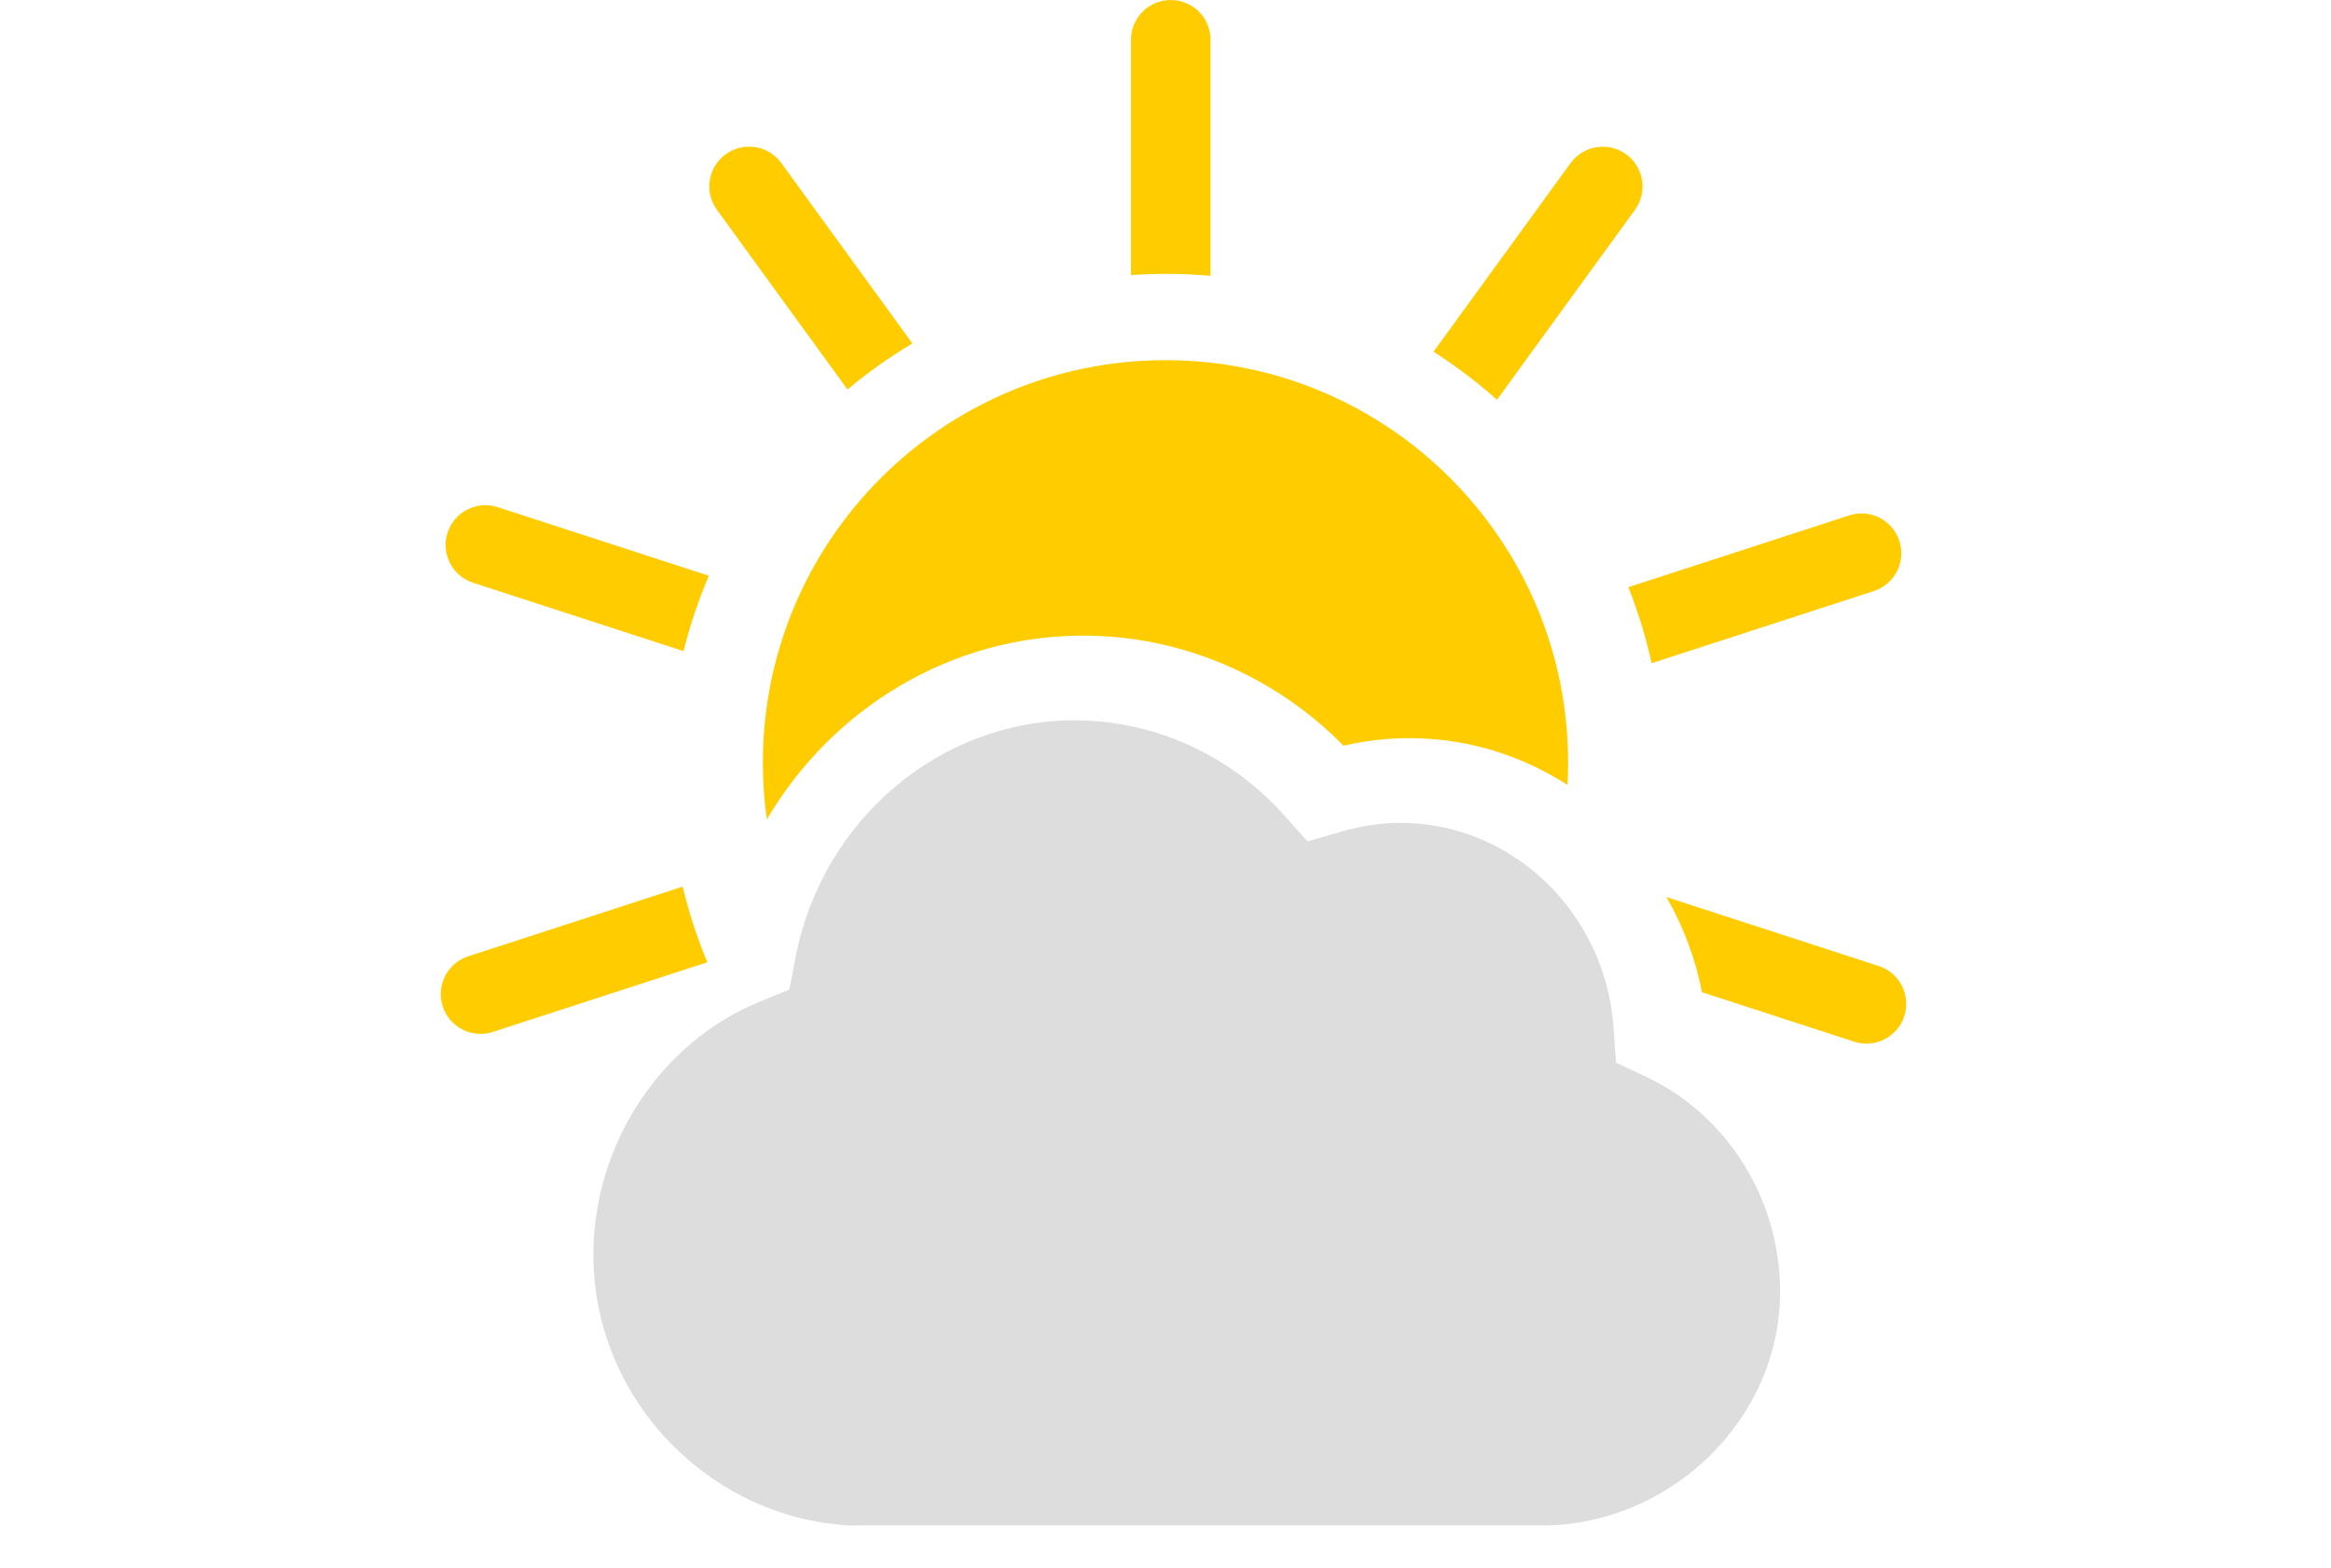
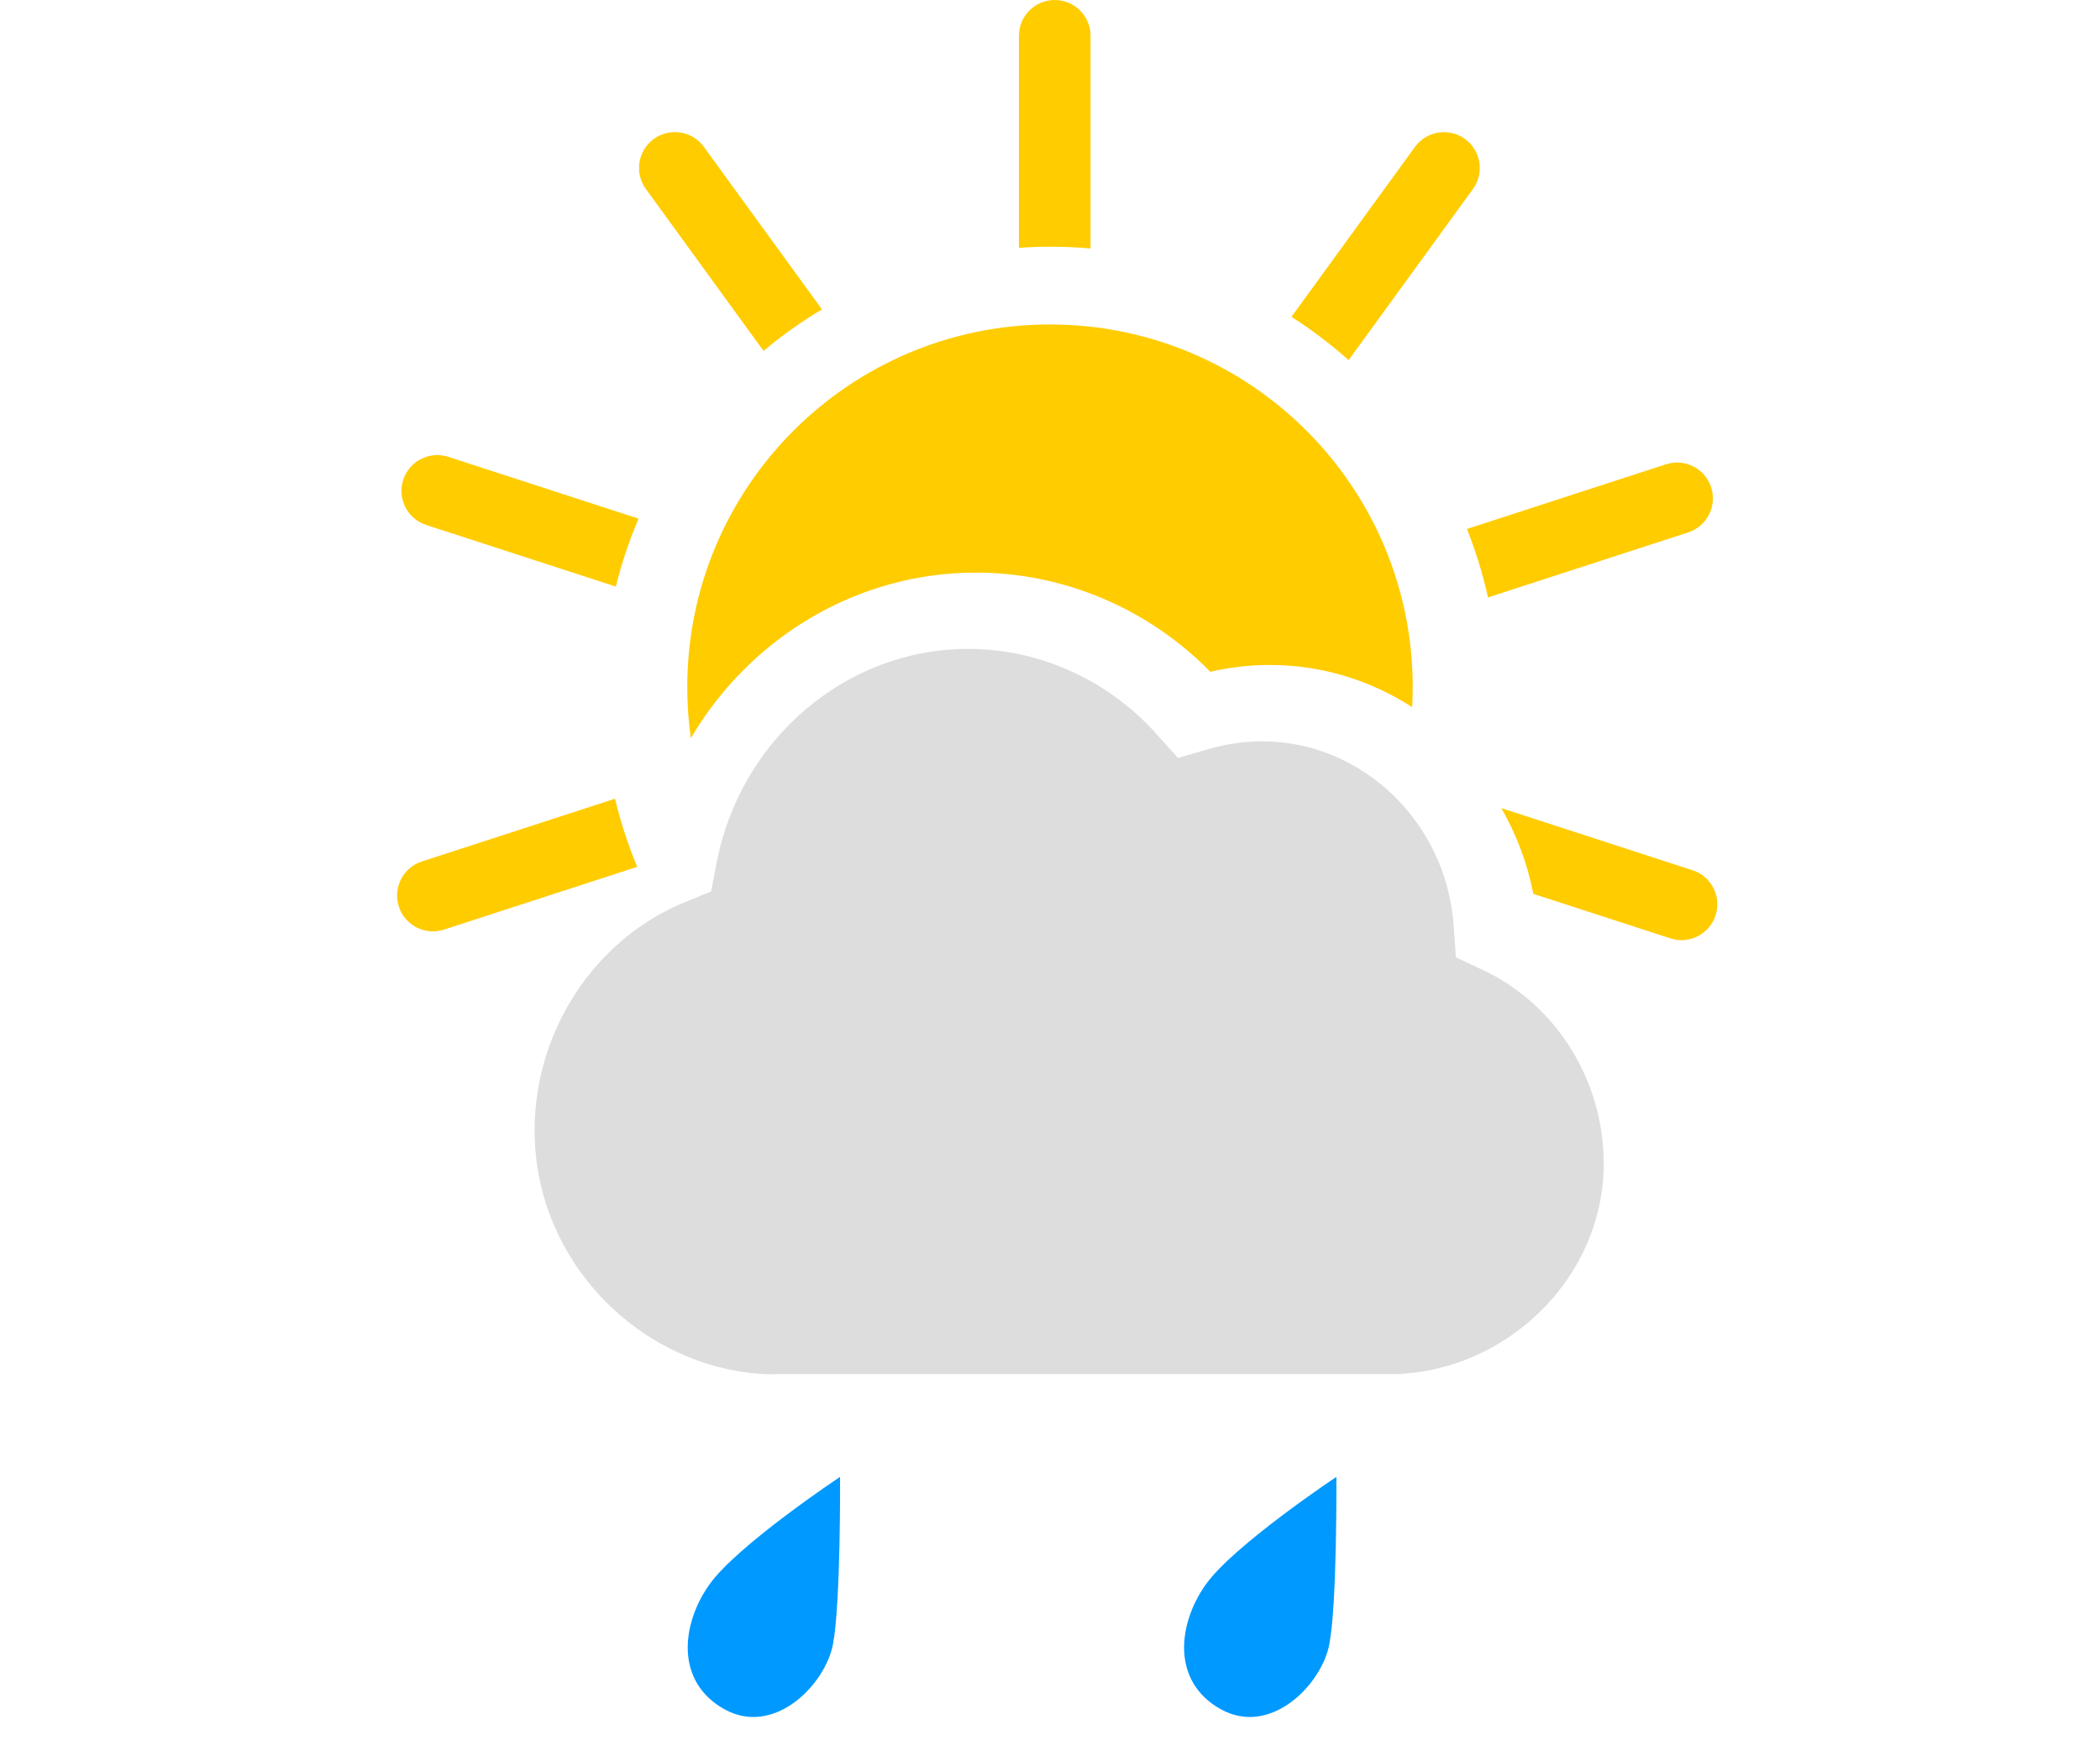
- <svg xmlns="http://www.w3.org/2000/svg" height="37" viewbox="0 0 55 37" width="55">
+ <svg xmlns="http://www.w3.org/2000/svg" height="46" viewbox="0 0 55 46" width="55">
  <g fill="none" fill-rule="evenodd">
    <g fill="#fc0" transform="translate(10)">
      <path d="m16.686 6.492v-5.554c0-.518.42-.938.938-.938.518 0 .938.42.938.938v5.571c-.344-.03-.692-.046-1.044-.046-.28 0-.558.01-.833.029zm7.138 1.808 3.234-4.451c.305-.419.892-.512 1.311-.208s.512.892.208 1.311l-3.256 4.482c-.467-.416-.967-.795-1.496-1.134zm4.597 5.557 5.213-1.694c.493-.16 1.022.11 1.182.603.16.493-.11 1.022-.603 1.182l-5.242 1.703c-.136-.618-.322-1.217-.551-1.794zm.898 7.313 5.01 1.628c.493.16.763.69.603 1.182-.16.493-.69.763-1.182.603l-3.592-1.167c-.156-.805-.444-1.562-.838-2.246zm-22.631 1.539-5.06 1.644c-.493.16-1.022-.11-1.182-.603s.11-1.022.603-1.182l5.059-1.644c.147.615.342 1.211.581 1.785zm-.558-7.342-4.967-1.614c-.493-.16-.763-.69-.603-1.182.16-.493.69-.763 1.182-.603l4.983 1.619c-.244.571-.444 1.166-.596 1.78zm3.866-6.176-3.08-4.24c-.305-.419-.212-1.006.208-1.311s1.006-.212 1.311.208l3.093 4.257c-.54.321-1.052.685-1.531 1.086z" fill-rule="nonzero" />
      <path d="m8.093 19.336c-.061-.436-.093-.882-.093-1.336 0-5.247 4.253-9.5 9.5-9.5s9.5 4.253 9.5 9.5c0 .176-.005.351-.014.525-1.085-.7-2.366-1.105-3.733-1.105-.519 0-1.039.06-1.553.178-1.625-1.655-3.84-2.598-6.143-2.598-3.122 0-5.921 1.716-7.463 4.336z" />
    </g>
    <path d="m38.131 25.078-.06-.839c-.193-2.702-2.397-4.819-5.019-4.819-.462 0-.931.068-1.392.202l-.809.234-.571-.637c-1.267-1.411-3.061-2.22-4.923-2.22-3.188 0-5.959 2.352-6.586 5.593l-.146.759-.697.287c-2.349.963-3.927 3.365-3.927 5.975 0 3.415 2.737 6.188 6 6.385.083.005.208.005.377 0h15.988c.066 0.0.111 0.0.135 0 2.916-.058 5.5-2.488 5.5-5.518 0-2.163-1.228-4.145-3.131-5.053z" fill="#ddd" />
+     <g fill="#09f">
+       <path d="m4.818 4.067c-.205 1.079-1.55 2.434-2.847 1.709s-1.124-2.235-.392-3.266 3.422-2.82 3.422-2.82.021 3.297-.184 4.376z" transform="translate(17 39)" />
+       <path d="m4.818 4.067c-.205 1.079-1.55 2.434-2.847 1.709s-1.124-2.235-.392-3.266 3.422-2.82 3.422-2.82.021 3.297-.184 4.376z" transform="translate(30 39)" />
+     </g>
  </g>
</svg>
